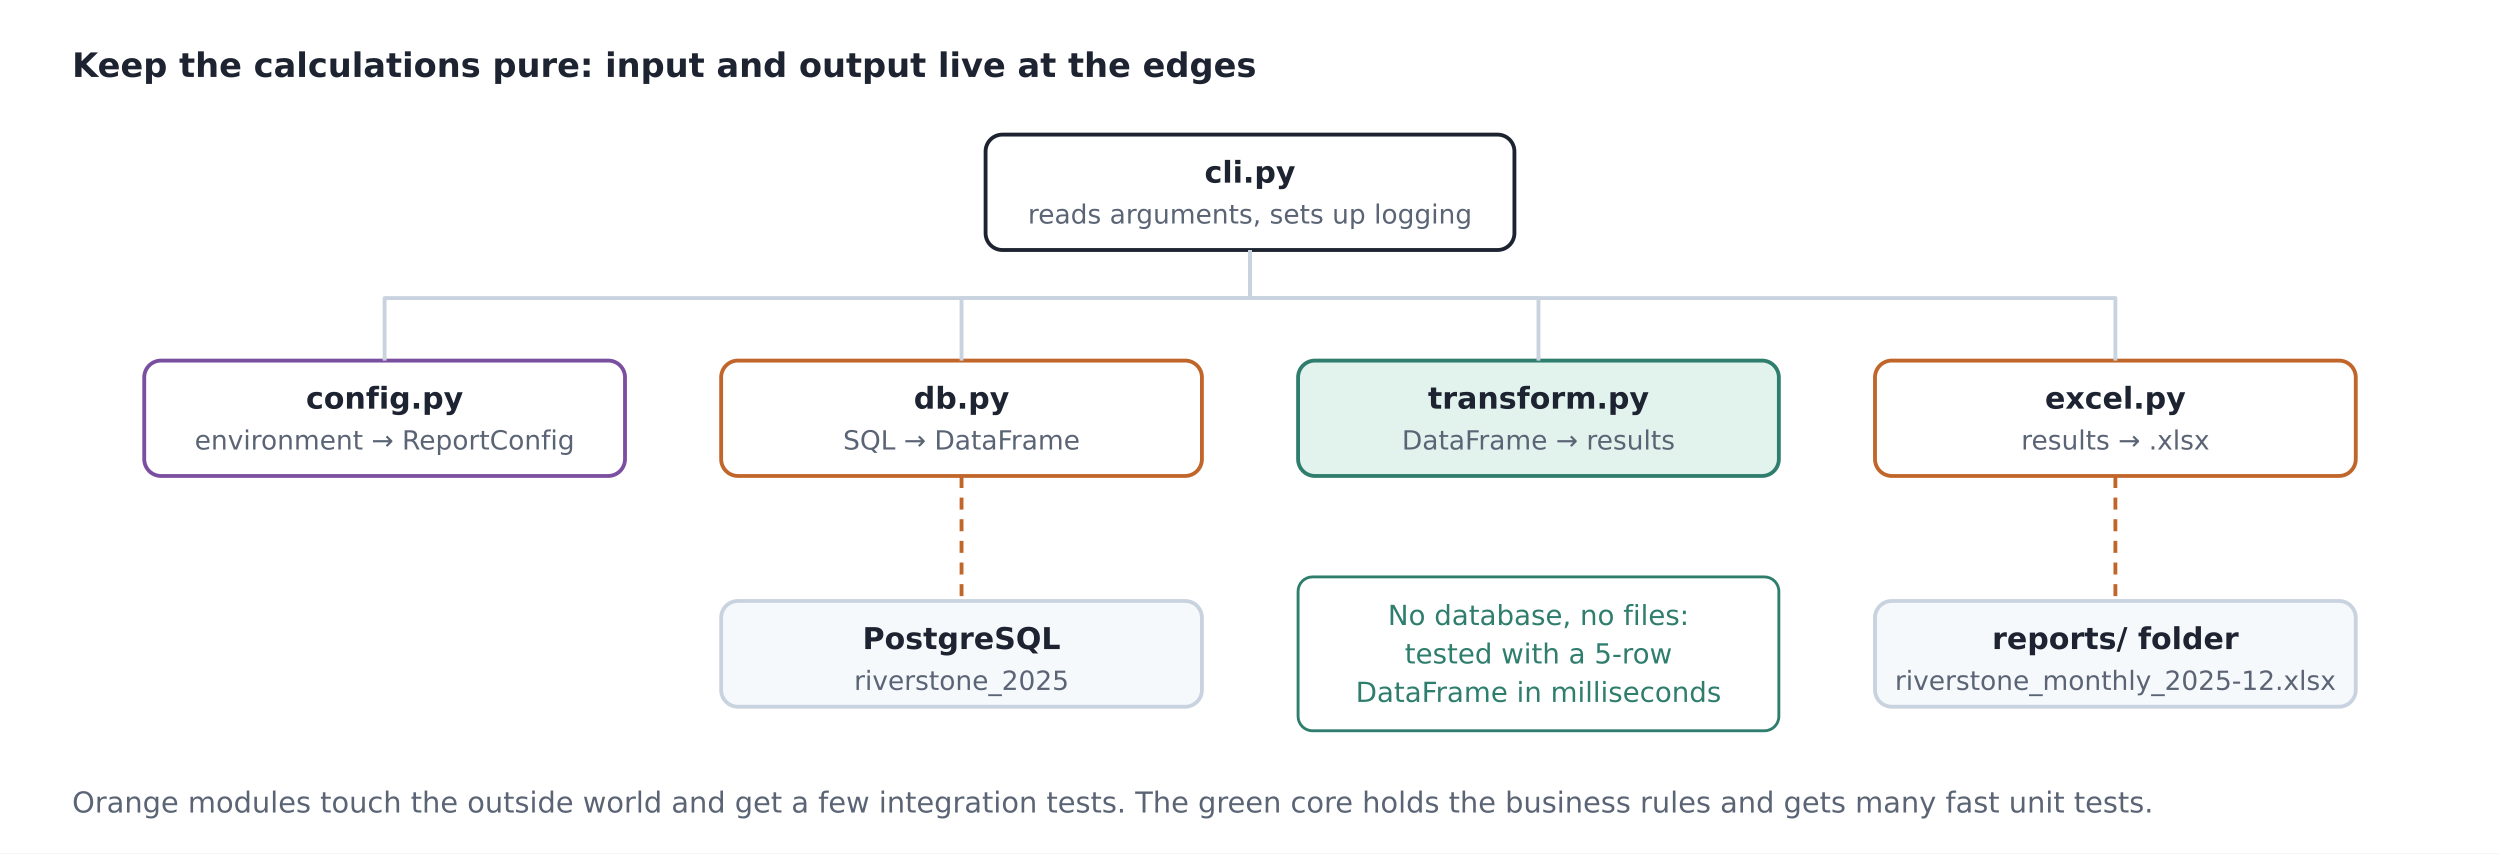
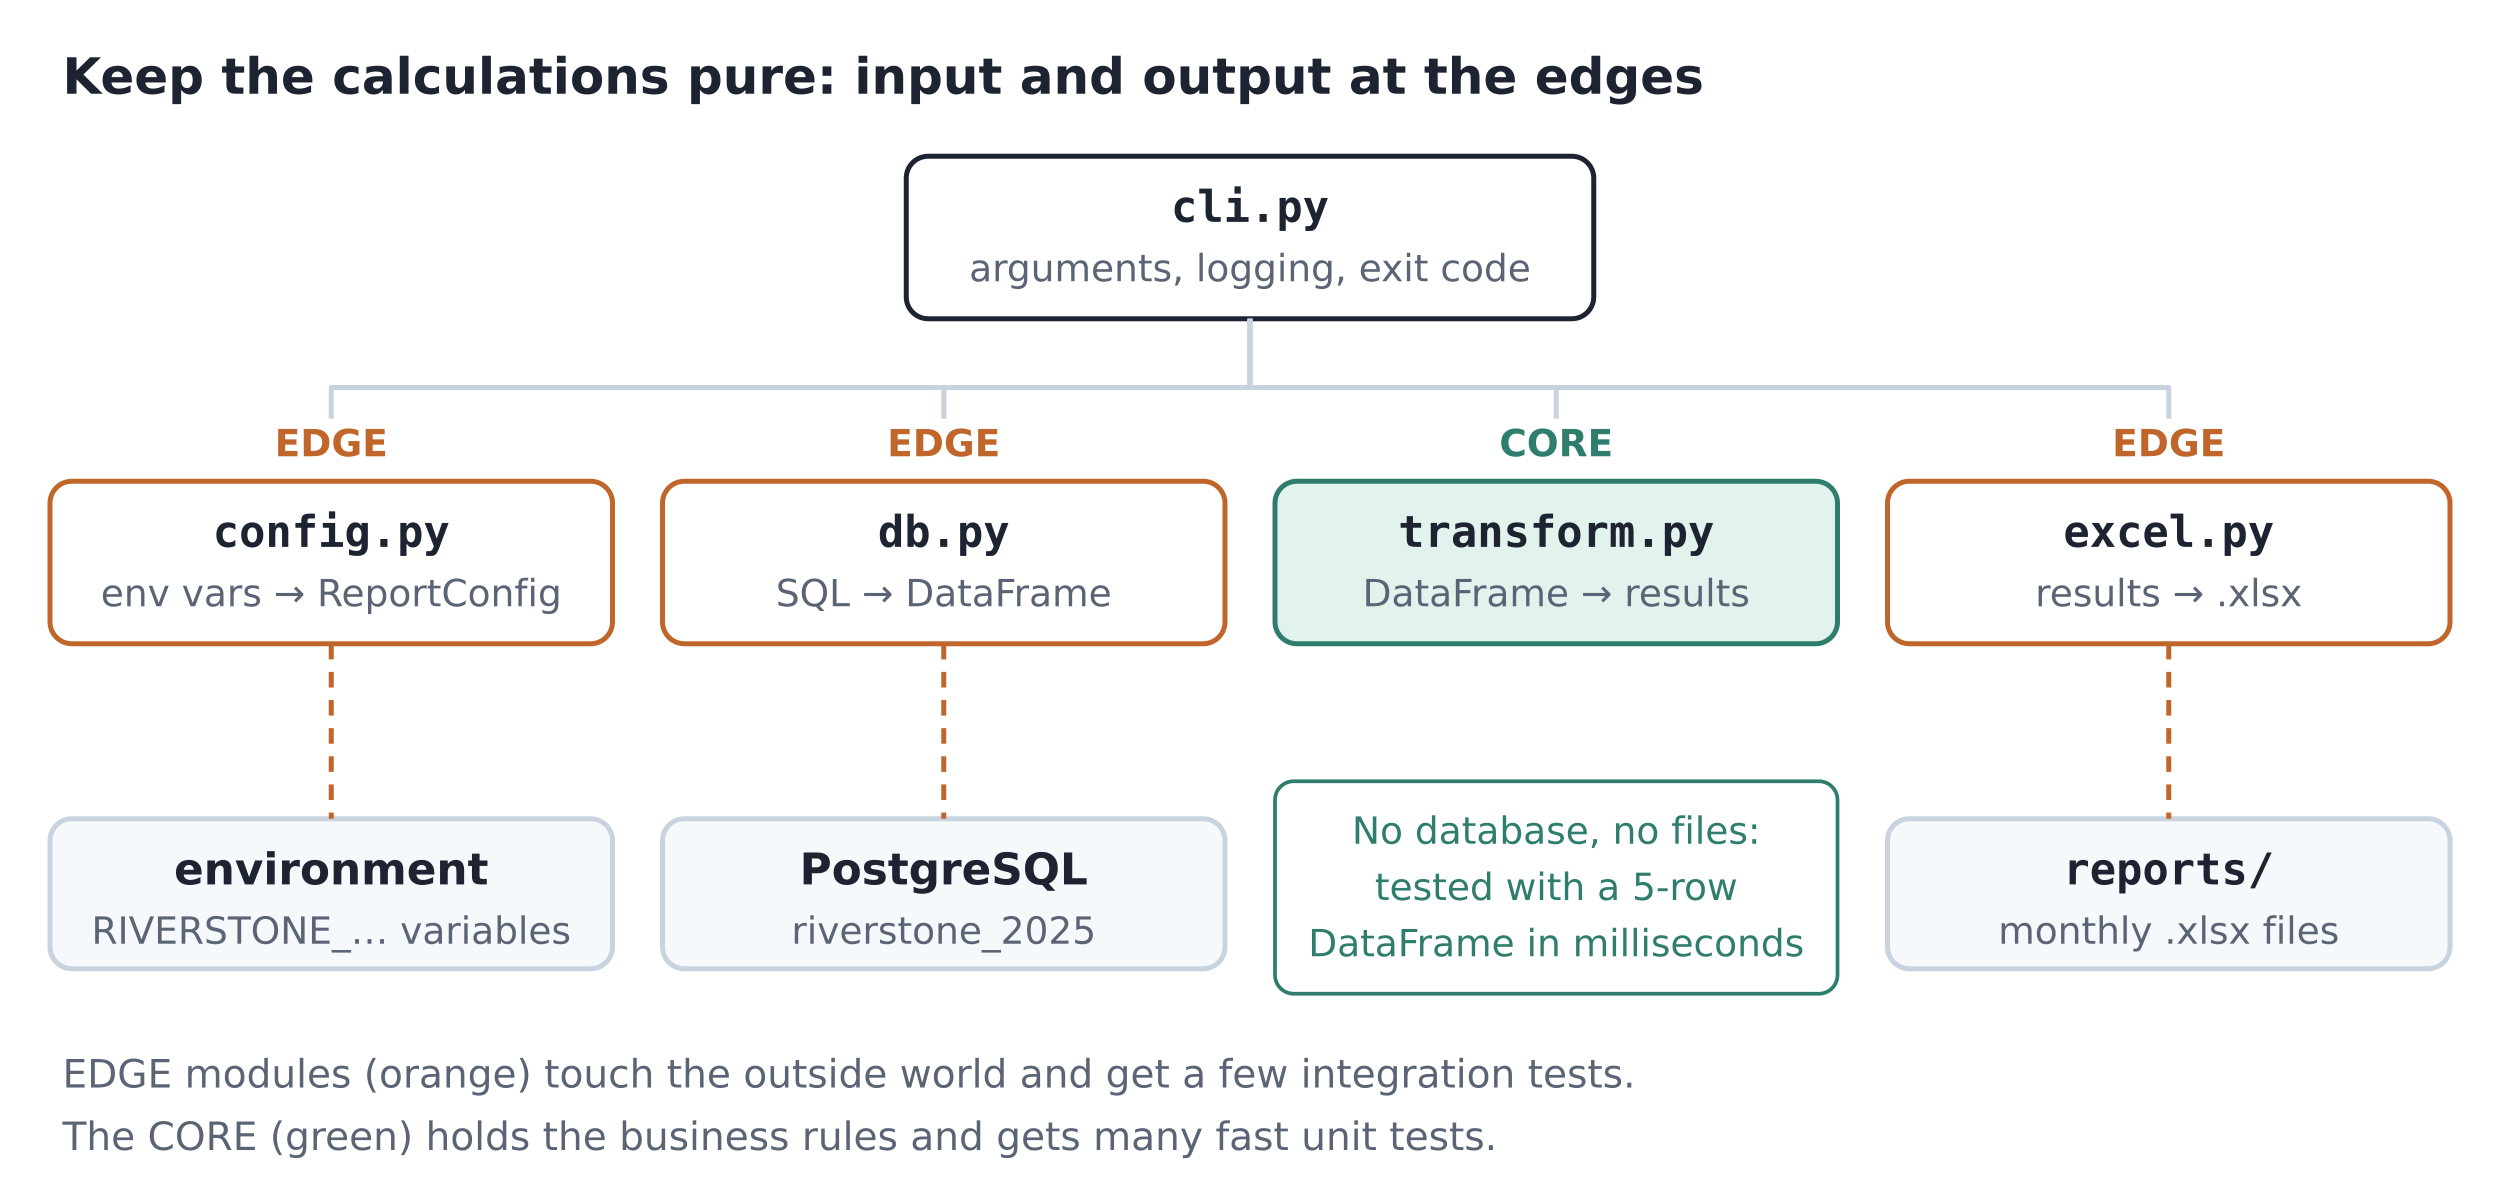
- <svg xmlns="http://www.w3.org/2000/svg" width="1040" height="355" viewBox="0 0 1040 355" font-family="DejaVu Sans, Arial, sans-serif">
-   <rect width="1040" height="355" fill="#ffffff" />
-   <text x="30" y="32" font-size="14" fill="#1d2330" font-weight="bold" text-anchor="start" font-family="Poppins, DejaVu Sans, sans-serif">Keep the calculations pure: input and output live at the edges</text>
-   <rect x="410" y="56" width="220" height="48" rx="7" fill="#fff" stroke="#1d2330" stroke-width="1.6" />
-   <text x="520.0" y="76" font-size="12.5" fill="#1d2330" font-weight="bold" text-anchor="middle">cli.py</text>
-   <text x="520.0" y="93" font-size="11" fill="#5b6475" font-weight="normal" text-anchor="middle">reads arguments, sets up logging</text>
-   <rect x="60" y="150" width="200" height="48" rx="7" fill="#fff" stroke="#7a4fa0" stroke-width="1.6" />
-   <text x="160.0" y="170" font-size="12.5" fill="#1d2330" font-weight="bold" text-anchor="middle">config.py</text>
-   <text x="160.0" y="187" font-size="11" fill="#5b6475" font-weight="normal" text-anchor="middle">environment → ReportConfig</text>
-   <rect x="300" y="150" width="200" height="48" rx="7" fill="#fff" stroke="#c0662b" stroke-width="1.6" />
-   <text x="400.0" y="170" font-size="12.5" fill="#1d2330" font-weight="bold" text-anchor="middle">db.py</text>
-   <text x="400.0" y="187" font-size="11" fill="#5b6475" font-weight="normal" text-anchor="middle">SQL → DataFrame</text>
-   <rect x="540" y="150" width="200" height="48" rx="7" fill="#e2f3ee" stroke="#2f7d6d" stroke-width="1.6" />
-   <text x="640.0" y="170" font-size="12.5" fill="#1d2330" font-weight="bold" text-anchor="middle">transform.py</text>
-   <text x="640.0" y="187" font-size="11" fill="#5b6475" font-weight="normal" text-anchor="middle">DataFrame → results</text>
-   <rect x="780" y="150" width="200" height="48" rx="7" fill="#fff" stroke="#c0662b" stroke-width="1.6" />
-   <text x="880.0" y="170" font-size="12.5" fill="#1d2330" font-weight="bold" text-anchor="middle">excel.py</text>
-   <text x="880.0" y="187" font-size="11" fill="#5b6475" font-weight="normal" text-anchor="middle">results → .xlsx</text>
-   <path d="M520,104 V124 H160 V150" fill="none" stroke="#c9d3df" stroke-width="1.6" stroke-linejoin="round" />
-   <path d="M520,104 V124 H400 V150" fill="none" stroke="#c9d3df" stroke-width="1.6" stroke-linejoin="round" />
-   <path d="M520,104 V124 H640 V150" fill="none" stroke="#c9d3df" stroke-width="1.6" stroke-linejoin="round" />
-   <path d="M520,104 V124 H880 V150" fill="none" stroke="#c9d3df" stroke-width="1.6" stroke-linejoin="round" />
-   <rect x="300" y="250" width="200" height="44" rx="7" fill="#f6f9fc" stroke="#c9d3df" stroke-width="1.6" />
-   <text x="400.0" y="270" font-size="12.5" fill="#1d2330" font-weight="bold" text-anchor="middle">PostgreSQL</text>
-   <text x="400.0" y="287" font-size="11" fill="#5b6475" font-weight="normal" text-anchor="middle">riverstone_2025</text>
-   <rect x="780" y="250" width="200" height="44" rx="7" fill="#f6f9fc" stroke="#c9d3df" stroke-width="1.6" />
-   <text x="880.0" y="270" font-size="12.5" fill="#1d2330" font-weight="bold" text-anchor="middle">reports/ folder</text>
-   <text x="880.0" y="287" font-size="11" fill="#5b6475" font-weight="normal" text-anchor="middle">riverstone_monthly_2025-12.xlsx</text>
-   <path d="M400,198 V250" fill="none" stroke="#c0662b" stroke-width="1.6" stroke-linejoin="round" stroke-dasharray="5,4" />
-   <path d="M880,198 V250" fill="none" stroke="#c0662b" stroke-width="1.6" stroke-linejoin="round" stroke-dasharray="5,4" />
-   <rect x="540" y="240" width="200" height="64" rx="6" fill="#fff" stroke="#2f7d6d" stroke-width="1.2" />
-   <text x="640" y="260" font-size="11.5" fill="#2f7d6d" font-weight="normal" text-anchor="middle">No database, no files:</text>
-   <text x="640" y="276" font-size="11.5" fill="#2f7d6d" font-weight="normal" text-anchor="middle">tested with a 5-row</text>
-   <text x="640" y="292" font-size="11.5" fill="#2f7d6d" font-weight="normal" text-anchor="middle">DataFrame in milliseconds</text>
-   <text x="30" y="338" font-size="12" fill="#5b6475" font-weight="normal" text-anchor="start">Orange modules touch the outside world and get a few integration tests. The green core holds the business rules and gets many fast unit tests.</text>
+ <svg xmlns="http://www.w3.org/2000/svg" width="800" height="384" viewBox="0 0 800 384" font-family="DejaVu Sans, Arial, sans-serif">
+   <rect width="800" height="384" fill="#ffffff" />
+   <text x="20" y="30" font-size="16" fill="#1d2330" font-weight="bold" text-anchor="start" font-family="Poppins, DejaVu Sans, sans-serif">Keep the calculations pure: input and output at the edges</text>
+   <rect x="290" y="50" width="220" height="52" rx="7" fill="#fff" stroke="#1d2330" stroke-width="1.6" />
+   <text x="400.0" y="71" font-size="14" fill="#1d2330" font-weight="bold" text-anchor="middle" font-family="DejaVu Sans Mono, monospace">cli.py</text>
+   <text x="400.0" y="90" font-size="12" fill="#5b6475" font-weight="normal" text-anchor="middle">arguments, logging, exit code</text>
+   <text x="106.0" y="146" font-size="12" fill="#c0662b" font-weight="bold" text-anchor="middle">EDGE</text>
+   <rect x="16" y="154" width="180" height="52" rx="7" fill="#fff" stroke="#c0662b" stroke-width="1.6" />
+   <text x="106.0" y="175" font-size="14" fill="#1d2330" font-weight="bold" text-anchor="middle" font-family="DejaVu Sans Mono, monospace">config.py</text>
+   <text x="106.0" y="194" font-size="12" fill="#5b6475" font-weight="normal" text-anchor="middle">env vars → ReportConfig</text>
+   <path d="M400,102 V124 H106.0 V134" fill="none" stroke="#c9d3df" stroke-width="1.6" stroke-linejoin="round" />
+   <text x="302.0" y="146" font-size="12" fill="#c0662b" font-weight="bold" text-anchor="middle">EDGE</text>
+   <rect x="212" y="154" width="180" height="52" rx="7" fill="#fff" stroke="#c0662b" stroke-width="1.6" />
+   <text x="302.0" y="175" font-size="14" fill="#1d2330" font-weight="bold" text-anchor="middle" font-family="DejaVu Sans Mono, monospace">db.py</text>
+   <text x="302.0" y="194" font-size="12" fill="#5b6475" font-weight="normal" text-anchor="middle">SQL → DataFrame</text>
+   <path d="M400,102 V124 H302.0 V134" fill="none" stroke="#c9d3df" stroke-width="1.6" stroke-linejoin="round" />
+   <text x="498.0" y="146" font-size="12" fill="#2f7d6d" font-weight="bold" text-anchor="middle">CORE</text>
+   <rect x="408" y="154" width="180" height="52" rx="7" fill="#e2f3ee" stroke="#2f7d6d" stroke-width="1.6" />
+   <text x="498.0" y="175" font-size="14" fill="#1d2330" font-weight="bold" text-anchor="middle" font-family="DejaVu Sans Mono, monospace">transform.py</text>
+   <text x="498.0" y="194" font-size="12" fill="#5b6475" font-weight="normal" text-anchor="middle">DataFrame → results</text>
+   <path d="M400,102 V124 H498.0 V134" fill="none" stroke="#c9d3df" stroke-width="1.6" stroke-linejoin="round" />
+   <text x="694.0" y="146" font-size="12" fill="#c0662b" font-weight="bold" text-anchor="middle">EDGE</text>
+   <rect x="604" y="154" width="180" height="52" rx="7" fill="#fff" stroke="#c0662b" stroke-width="1.6" />
+   <text x="694.0" y="175" font-size="14" fill="#1d2330" font-weight="bold" text-anchor="middle" font-family="DejaVu Sans Mono, monospace">excel.py</text>
+   <text x="694.0" y="194" font-size="12" fill="#5b6475" font-weight="normal" text-anchor="middle">results → .xlsx</text>
+   <path d="M400,102 V124 H694.0 V134" fill="none" stroke="#c9d3df" stroke-width="1.6" stroke-linejoin="round" />
+   <rect x="212" y="262" width="180" height="48" rx="7" fill="#f6f9fc" stroke="#c9d3df" stroke-width="1.6" />
+   <text x="302.0" y="283" font-size="14" fill="#1d2330" font-weight="bold" text-anchor="middle">PostgreSQL</text>
+   <text x="302.0" y="302" font-size="12" fill="#5b6475" font-weight="normal" text-anchor="middle">riverstone_2025</text>
+   <rect x="604" y="262" width="180" height="48" rx="7" fill="#f6f9fc" stroke="#c9d3df" stroke-width="1.6" />
+   <text x="694.0" y="283" font-size="14" fill="#1d2330" font-weight="bold" text-anchor="middle" font-family="DejaVu Sans Mono, monospace">reports/</text>
+   <text x="694.0" y="302" font-size="12" fill="#5b6475" font-weight="normal" text-anchor="middle">monthly .xlsx files</text>
+   <rect x="16" y="262" width="180" height="48" rx="7" fill="#f6f9fc" stroke="#c9d3df" stroke-width="1.6" />
+   <text x="106.0" y="283" font-size="14" fill="#1d2330" font-weight="bold" text-anchor="middle">environment</text>
+   <text x="106.0" y="302" font-size="12" fill="#5b6475" font-weight="normal" text-anchor="middle">RIVERSTONE_… variables</text>
+   <path d="M106.0,206 V262" fill="none" stroke="#c0662b" stroke-width="1.6" stroke-linejoin="round" stroke-dasharray="5,4" />
+   <path d="M302.0,206 V262" fill="none" stroke="#c0662b" stroke-width="1.6" stroke-linejoin="round" stroke-dasharray="5,4" />
+   <path d="M694.0,206 V262" fill="none" stroke="#c0662b" stroke-width="1.6" stroke-linejoin="round" stroke-dasharray="5,4" />
+   <rect x="408" y="250" width="180" height="68" rx="6" fill="#fff" stroke="#2f7d6d" stroke-width="1.2" />
+   <text x="498.0" y="270" font-size="12" fill="#2f7d6d" font-weight="normal" text-anchor="middle">No database, no files:</text>
+   <text x="498.0" y="288" font-size="12" fill="#2f7d6d" font-weight="normal" text-anchor="middle">tested with a 5-row</text>
+   <text x="498.0" y="306" font-size="12" fill="#2f7d6d" font-weight="normal" text-anchor="middle">DataFrame in milliseconds</text>
+   <text x="20" y="348" font-size="12.5" fill="#5b6475" font-weight="normal" text-anchor="start">EDGE modules (orange) touch the outside world and get a few integration tests.</text>
+   <text x="20" y="368" font-size="12.5" fill="#5b6475" font-weight="normal" text-anchor="start">The CORE (green) holds the business rules and gets many fast unit tests.</text>
</svg>
